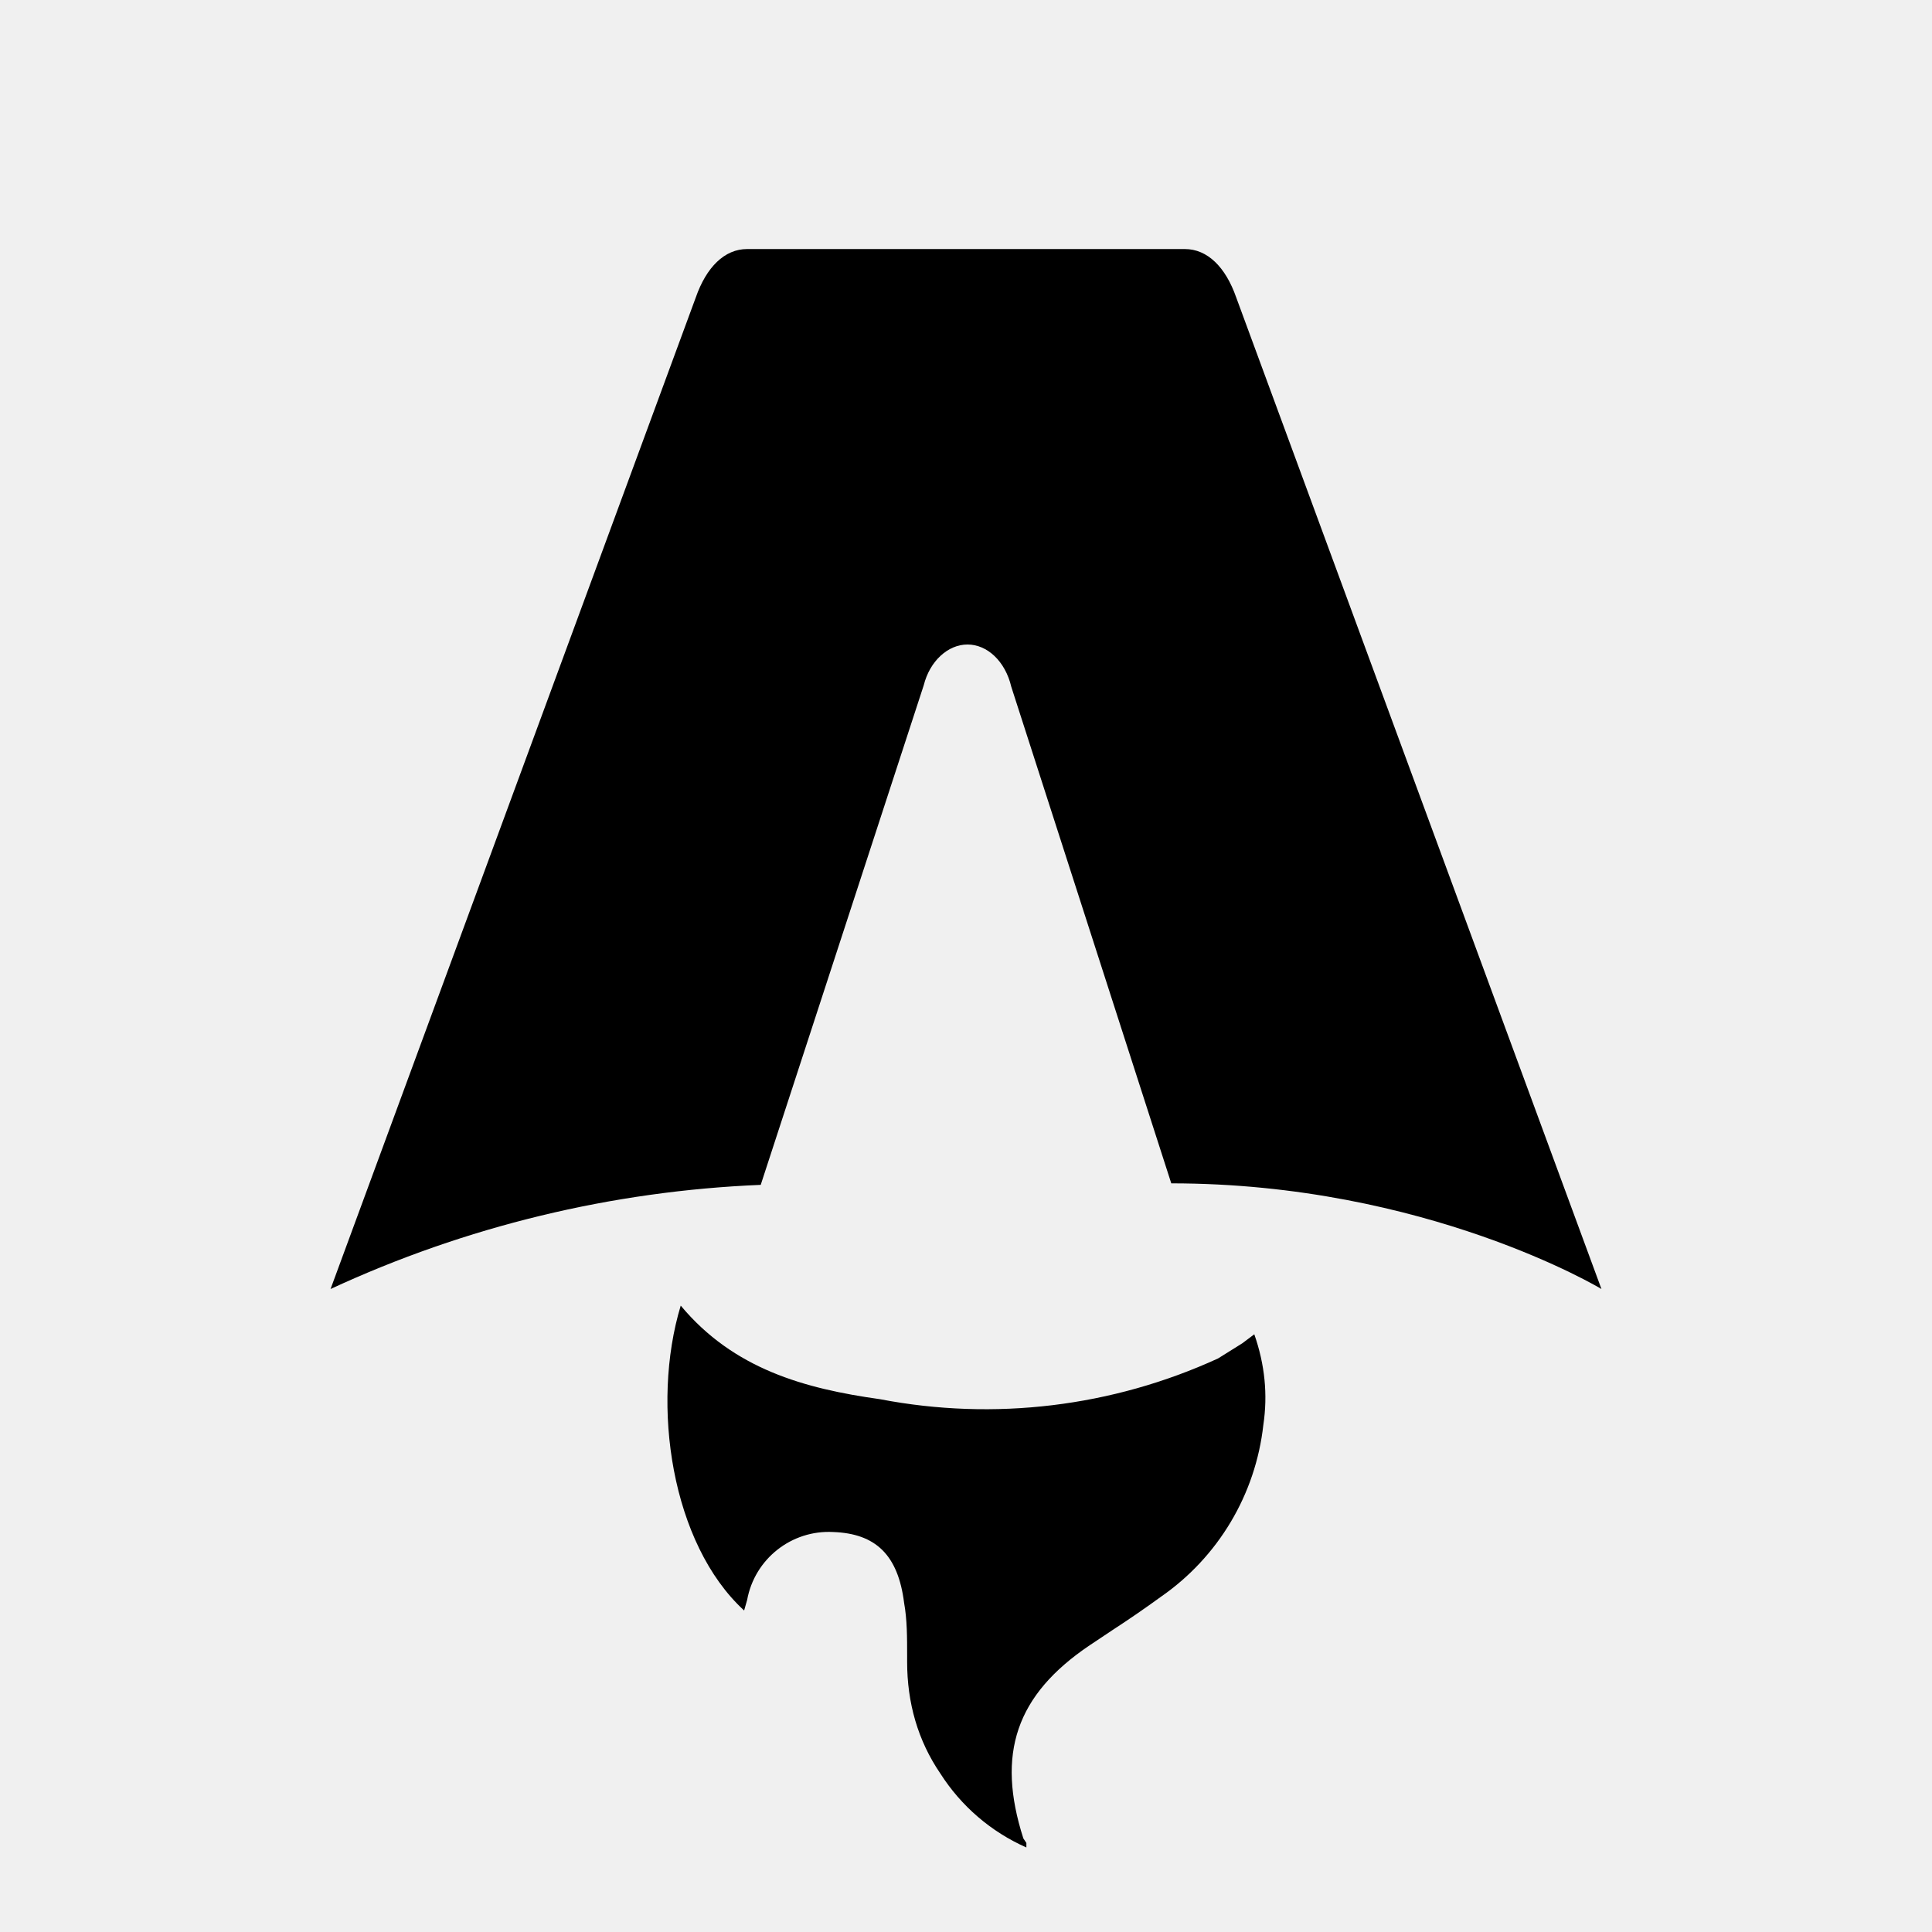
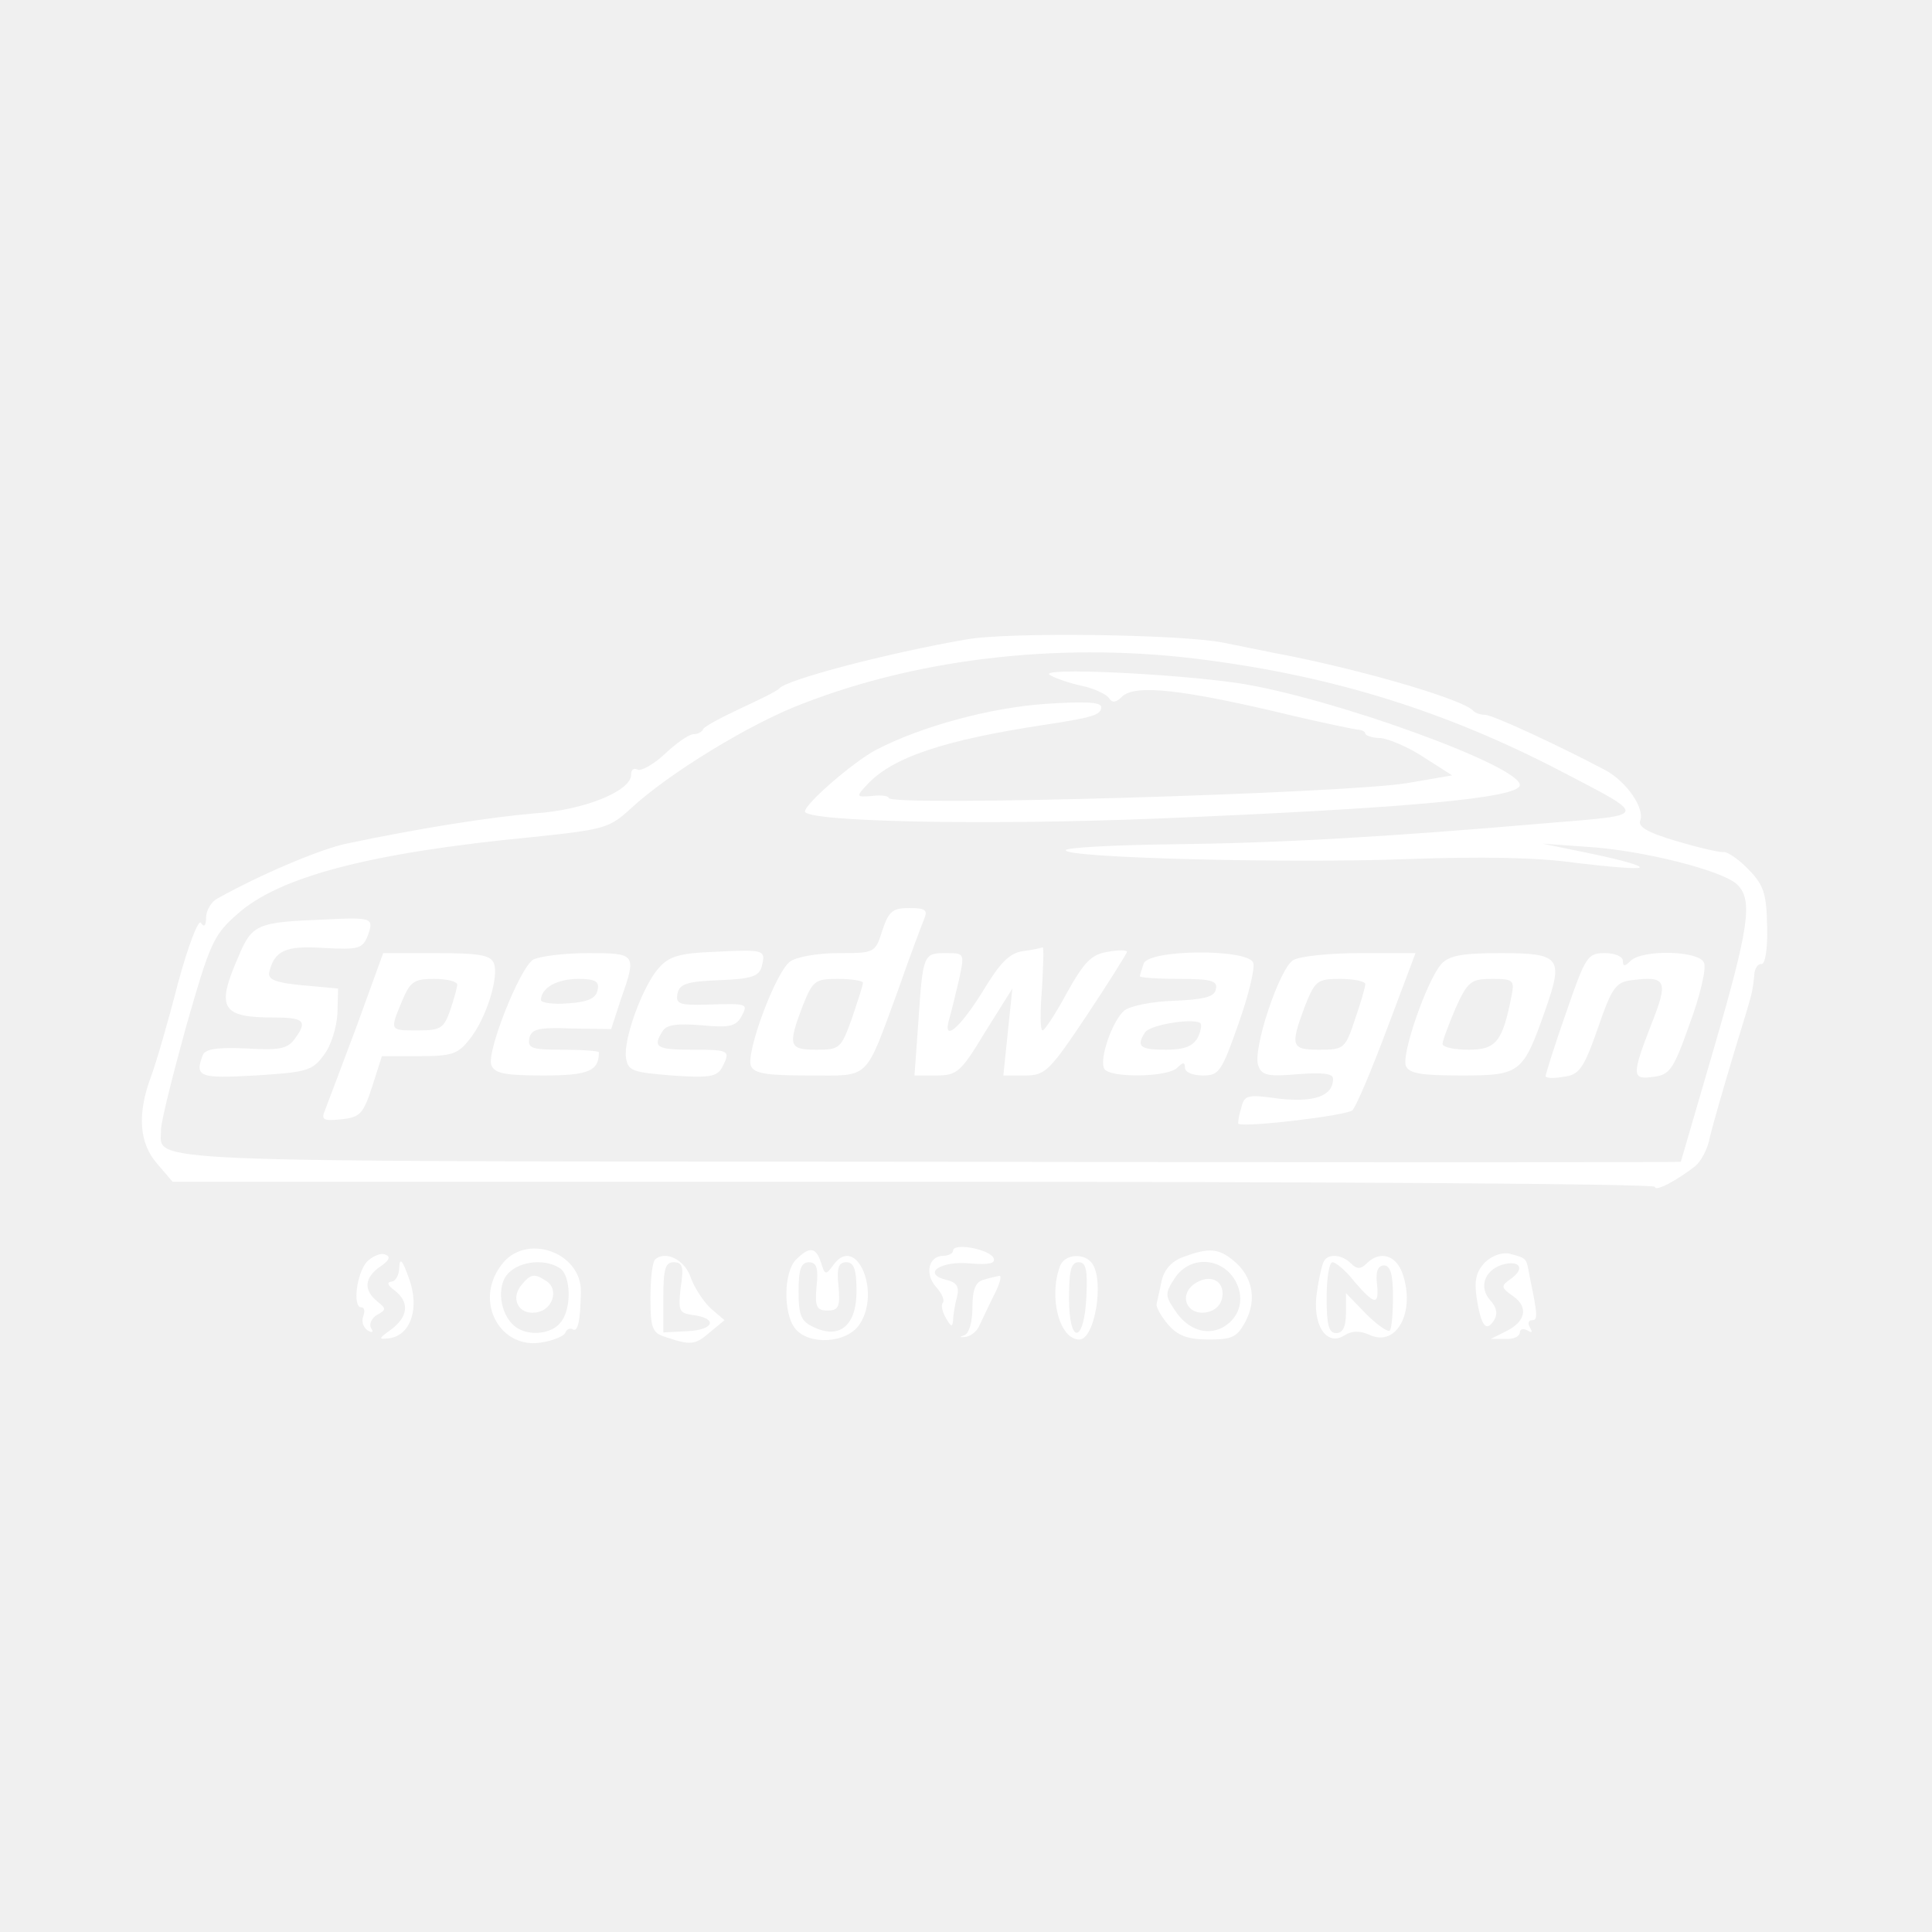
- <svg xmlns="http://www.w3.org/2000/svg" fill="none" viewBox="0 0 128 128">
-   <path d="M50.4 78.5a75.1 75.1 0 0 0-28.5 6.9l24.2-65.7c.7-2 1.9-3.2 3.4-3.2h29c1.5 0 2.7 1.2 3.4 3.2l24.2 65.7s-11.6-7-28.5-7L67 45.5c-.4-1.7-1.6-2.8-2.9-2.8-1.3 0-2.5 1.1-2.9 2.7L50.4 78.5Zm-1.1 28.2Zm-4.2-20.2c-2 6.6-.6 15.8 4.2 20.2a17.5 17.5 0 0 1 .2-.7 5.5 5.5 0 0 1 5.7-4.5c2.8.1 4.3 1.5 4.7 4.7.2 1.1.2 2.3.2 3.5v.4c0 2.7.7 5.2 2.2 7.4a13 13 0 0 0 5.7 4.9v-.3l-.2-.3c-1.8-5.6-.5-9.5 4.4-12.8l1.5-1a73 73 0 0 0 3.2-2.2 16 16 0 0 0 6.8-11.4c.3-2 .1-4-.6-6l-.8.6-1.6 1a37 37 0 0 1-22.4 2.7c-5-.7-9.7-2-13.2-6.2Z" />
-   <style>
-         path { fill: #000; }
-         @media (prefers-color-scheme: dark) {
-             path { fill: #FFF; }
-         }
-     </style>
+ <svg xmlns="http://www.w3.org/2000/svg" version="1.0" width="300pt" height="300pt" viewBox="0 0 300 300" preserveAspectRatio="xMidYMid meet">
+   <g transform="translate(0,300) scale(0.1,-0.1)" fill="#ffffff" stroke="none">
+     <path d="M1500 2007 c-121 -21 -278 -62 -290 -76 -3 -4 -30 -17 -60 -31 -30 -14 -56 -28 -58 -32 -2 -5 -9 -8 -15 -8 -7 0 -27 -14 -45 -31 -17 -16 -37 -27 -42 -24 -6 3 -10 0 -10 -8 0 -25 -72 -55 -150 -60 -69 -6 -173 -22 -292 -47 -39 -8 -132 -47 -200 -85 -10 -5 -18 -19 -18 -30 0 -12 -3 -16 -8 -8 -4 6 -20 -36 -36 -95 -15 -59 -34 -124 -42 -145 -21 -57 -18 -102 10 -134 l24 -28 1151 0 c633 0 1151 -3 1151 -8 0 -8 34 10 62 32 9 7 20 27 23 45 4 17 19 69 33 116 14 47 27 88 28 93 1 4 3 10 4 15 1 4 3 16 4 27 0 11 6 19 11 18 6 -1 10 24 9 58 -1 51 -5 64 -28 88 -15 16 -33 28 -39 28 -7 -1 -40 7 -74 17 -44 13 -60 22 -56 32 7 19 -21 60 -54 78 -72 38 -175 86 -187 86 -7 0 -16 3 -19 7 -18 17 -155 58 -282 84 -27 5 -75 15 -105 21 -64 13 -334 17 -400 5z m374 -32 c199 -26 371 -80 545 -170 142 -74 143 -70 -15 -83 -255 -22 -418 -31 -582 -33 -89 -1 -165 -5 -167 -9 -7 -12 346 -21 529 -14 114 4 202 3 264 -6 51 -6 96 -10 98 -7 3 3 -30 12 -73 21 l-78 16 70 -5 c84 -5 212 -37 233 -59 24 -24 18 -66 -37 -255 -28 -96 -51 -175 -51 -175 0 -1 -527 -1 -1171 0 -1257 1 -1188 -2 -1189 50 0 12 18 84 39 160 37 129 42 142 80 175 65 58 207 95 456 119 115 12 121 14 155 45 57 53 185 132 268 163 186 72 411 96 626 67z" />
+     <path d="M1630 1952 c8 -5 31 -13 50 -17 19 -4 38 -13 42 -19 5 -8 11 -7 20 2 20 20 94 12 268 -30 47 -11 91 -20 98 -21 6 0 12 -3 12 -6 0 -3 11 -7 23 -7 13 -1 44 -14 68 -30 l44 -28 -70 -12 c-96 -16 -805 -37 -805 -23 0 3 -12 5 -26 3 -24 -2 -25 -1 -9 16 39 44 121 71 280 95 72 11 85 15 85 27 0 8 -26 9 -87 5 -85 -6 -190 -34 -262 -71 -36 -19 -111 -84 -111 -96 0 -16 278 -22 548 -11 389 16 562 32 562 52 0 30 -293 136 -436 158 -100 15 -313 25 -294 13z" />
+     <path d="M1370 1555 c-11 -35 -12 -35 -69 -35 -31 0 -65 -6 -74 -13 -22 -15 -69 -141 -61 -162 5 -12 24 -15 90 -15 96 0 86 -10 138 131 18 52 37 102 41 112 6 14 2 17 -23 17 -26 0 -32 -5 -42 -35z m-30 -81 c0 -4 -8 -28 -17 -55 -17 -47 -19 -49 -55 -49 -43 0 -45 6 -22 67 16 40 19 43 55 43 22 0 39 -3 39 -6z" />
+     <path d="M500 1572 c-100 -4 -109 -7 -130 -58 -35 -80 -26 -94 56 -94 47 0 52 -6 31 -34 -11 -15 -25 -17 -75 -14 -45 2 -63 -1 -67 -10 -13 -34 -6 -37 81 -32 80 5 89 7 107 32 11 14 20 43 21 65 l1 38 -55 5 c-42 4 -54 9 -52 20 8 34 25 42 85 38 54 -3 60 -1 68 19 10 28 8 29 -71 25z" />
+     <path d="M1109 1522 c-54 -2 -70 -7 -86 -25 -25 -28 -55 -110 -51 -139 3 -21 10 -23 71 -28 58 -4 70 -2 78 12 14 27 12 28 -46 28 -56 0 -62 4 -46 29 6 10 23 12 60 9 43 -4 53 -2 62 13 11 21 11 21 -54 19 -42 -1 -48 1 -45 17 3 15 14 19 65 21 51 2 62 6 66 22 6 25 5 26 -74 22z" />
+     <path d="M1588 1523 c-21 -3 -36 -19 -63 -64 -35 -56 -62 -79 -51 -41 3 9 9 36 15 60 9 42 9 42 -20 42 -35 0 -36 -1 -43 -107 l-6 -83 34 0 c32 0 38 5 76 68 l42 67 -7 -67 -7 -68 34 0 c31 0 38 7 96 94 34 51 62 96 62 98 0 3 -14 3 -30 0 -25 -4 -36 -15 -63 -63 -17 -32 -35 -59 -38 -59 -4 0 -4 29 -1 65 2 36 3 64 1 64 -2 -1 -16 -4 -31 -6z" />
+     <path d="M554 1407 c-23 -61 -45 -120 -49 -130 -7 -16 -3 -18 25 -15 29 3 34 8 48 51 l15 47 58 0 c50 0 60 3 78 26 26 32 46 97 38 118 -5 13 -23 16 -89 16 l-83 0 -41 -113z m156 64 c0 -4 -5 -22 -11 -40 -10 -28 -15 -31 -50 -31 -44 0 -44 -1 -25 45 13 31 19 35 50 35 20 0 36 -4 36 -9z" />
+     <path d="M828 1510 c-21 -13 -73 -144 -65 -164 5 -13 22 -16 81 -16 70 0 86 7 86 36 0 2 -25 4 -56 4 -48 0 -55 2 -52 18 3 14 14 17 65 15 l62 -1 15 46 c25 71 24 72 -51 72 -38 0 -75 -5 -85 -10z m100 -47 c-2 -13 -15 -19 -46 -21 -23 -2 -42 1 -42 5 0 19 25 33 58 33 26 0 33 -4 30 -17z" />
+     <path d="M1776 1504 c-3 -9 -6 -18 -6 -20 0 -2 27 -4 61 -4 50 0 60 -3 57 -16 -2 -12 -18 -16 -65 -18 -34 -1 -68 -8 -77 -15 -19 -16 -40 -77 -31 -91 9 -14 98 -13 113 2 9 9 12 9 12 0 0 -7 12 -12 28 -12 25 0 29 6 55 80 16 45 26 87 23 95 -8 22 -161 21 -170 -1z m84 -115 c-8 -14 -21 -19 -50 -19 -40 0 -46 5 -32 27 7 11 69 22 85 15 4 -2 2 -12 -3 -23z" />
+     <path d="M2008 1509 c-21 -12 -64 -140 -54 -164 5 -15 16 -17 61 -13 39 3 55 1 55 -7 0 -27 -29 -37 -84 -31 -50 7 -54 6 -59 -16 -4 -12 -5 -23 -4 -23 12 -6 169 13 177 21 6 6 30 63 54 127 l44 117 -87 0 c-47 0 -94 -5 -103 -11z m112 -37 c0 -5 -7 -29 -16 -55 -15 -45 -17 -47 -55 -47 -44 0 -46 5 -23 67 16 40 19 43 55 43 22 0 39 -4 39 -8z" />
+     <path d="M2238 1503 c-22 -25 -62 -139 -55 -158 5 -12 24 -15 86 -15 92 0 96 3 131 103 28 80 23 87 -70 87 -61 0 -80 -4 -92 -17z m109 -50 c-14 -71 -24 -83 -67 -83 -22 0 -40 4 -40 9 0 5 9 29 20 55 19 42 24 46 57 46 33 0 35 -2 30 -27z" />
+     <path d="M2432 1428 c-18 -51 -32 -96 -32 -99 0 -3 12 -4 28 -1 24 3 31 12 53 75 22 64 28 72 53 75 54 7 57 -1 30 -69 -31 -80 -30 -86 4 -81 25 3 31 12 56 83 16 43 26 86 22 94 -7 19 -96 21 -114 3 -9 -9 -12 -9 -12 0 0 7 -13 12 -28 12 -27 0 -30 -5 -60 -92z" />
+     <path d="M1480 1058 c0 -4 -7 -8 -15 -8 -23 0 -30 -28 -11 -49 9 -10 13 -20 10 -24 -3 -3 -1 -14 5 -24 8 -14 10 -14 11 -3 0 8 3 25 6 36 4 16 0 23 -18 27 -37 10 -6 30 40 25 27 -2 38 0 35 8 -5 14 -63 25 -63 12z" />
+     <path d="M570 1041 c-16 -17 -23 -71 -9 -71 5 0 6 -6 3 -14 -3 -8 0 -17 7 -22 7 -4 10 -3 5 4 -3 6 1 15 9 20 15 8 15 10 1 21 -22 18 -20 37 4 54 15 10 17 16 8 19 -7 3 -20 -3 -28 -11z" />
+     <path d="M778 1035 c-43 -57 0 -133 66 -119 17 3 33 10 34 15 2 5 7 7 11 5 8 -5 12 10 13 57 2 63 -87 94 -124 42z m91 -4 c18 -11 19 -65 1 -85 -13 -17 -47 -21 -67 -8 -24 15 -33 58 -17 81 16 22 58 28 83 12z" />
+     <path d="M810 1005 c-18 -21 -5 -47 22 -43 26 3 37 36 16 49 -18 12 -24 11 -38 -6z" />
+     <path d="M1236 1044 c-19 -19 -20 -82 -2 -106 21 -28 82 -24 101 6 33 50 -5 139 -40 93 -13 -18 -14 -17 -20 2 -8 25 -18 26 -39 5z m32 -41 c-3 -32 0 -38 17 -38 17 0 20 6 17 38 -3 28 0 37 12 37 12 0 16 -11 16 -45 0 -53 -26 -75 -66 -56 -20 9 -24 18 -24 56 0 34 4 45 16 45 12 0 15 -9 12 -37z" />
+     <path d="M1837 1048 c-17 -6 -29 -19 -33 -36 -3 -15 -7 -31 -8 -37 -1 -5 7 -19 18 -32 15 -17 30 -23 63 -23 37 0 44 4 57 28 18 34 11 70 -18 94 -24 20 -39 21 -79 6z m79 -33 c18 -28 11 -60 -17 -76 -26 -14 -56 -3 -75 27 -15 22 -15 26 0 49 22 34 69 34 92 0z" />
+     <path d="M1854 1006 c-24 -18 -11 -48 18 -44 14 2 24 11 26 24 4 26 -20 37 -44 20z" />
+     <path d="M2306 1040 c-14 -15 -17 -28 -13 -56 7 -44 15 -53 27 -34 6 10 4 20 -6 31 -18 20 -9 46 18 55 27 8 37 -5 15 -21 -17 -12 -17 -14 3 -28 24 -17 19 -40 -13 -55 l-22 -11 23 0 c12 -1 22 4 22 10 0 5 5 7 12 3 7 -4 8 -3 4 4 -4 7 -3 12 3 12 9 0 9 7 -4 69 -5 28 -4 27 -30 34 -12 3 -27 -2 -39 -13z" />
+     <path d="M620 1033 c0 -13 -6 -23 -12 -23 -8 -1 -6 -6 5 -14 23 -18 21 -40 -5 -60 -21 -15 -21 -16 -3 -14 33 5 47 47 30 93 -10 28 -14 33 -15 18z" />
+     <path d="M1017 1044 c-4 -4 -7 -31 -7 -60 0 -46 3 -54 23 -60 39 -13 46 -13 69 7 l23 19 -21 18 c-11 10 -25 31 -31 47 -9 29 -40 44 -56 29z m40 -43 c-4 -36 -3 -40 19 -43 39 -5 33 -23 -8 -25 l-38 -2 0 54 c0 44 3 55 16 55 14 0 16 -7 11 -39z" />
+     <path d="M1646 1034 c-18 -48 -1 -114 30 -114 24 0 39 91 20 118 -12 17 -43 15 -50 -4z m41 -46 c-3 -74 -27 -78 -27 -4 0 43 3 56 15 56 11 0 14 -11 12 -52z" />
+     <path d="M2056 1042 c-3 -5 -8 -26 -11 -48 -8 -50 14 -85 42 -68 12 8 25 8 40 1 42 -19 71 36 51 95 -10 29 -35 37 -56 16 -9 -9 -15 -9 -24 0 -14 14 -35 16 -42 4z m47 -32 c32 -37 39 -38 35 -2 -2 18 2 27 11 27 10 0 14 -14 14 -48 0 -26 -2 -50 -5 -53 -3 -3 -20 9 -37 26 l-31 32 0 -31 c0 -21 -5 -31 -15 -31 -12 0 -15 13 -15 55 0 30 4 55 9 55 5 0 21 -13 34 -30z" />
+     <path d="M1528 1013 c-13 -3 -18 -15 -18 -43 0 -22 -5 -40 -12 -43 -9 -3 -8 -4 1 -3 8 1 17 8 21 16 4 8 14 30 23 48 9 17 13 31 9 31 -4 -1 -15 -3 -24 -6z" />
+   </g>
</svg>
